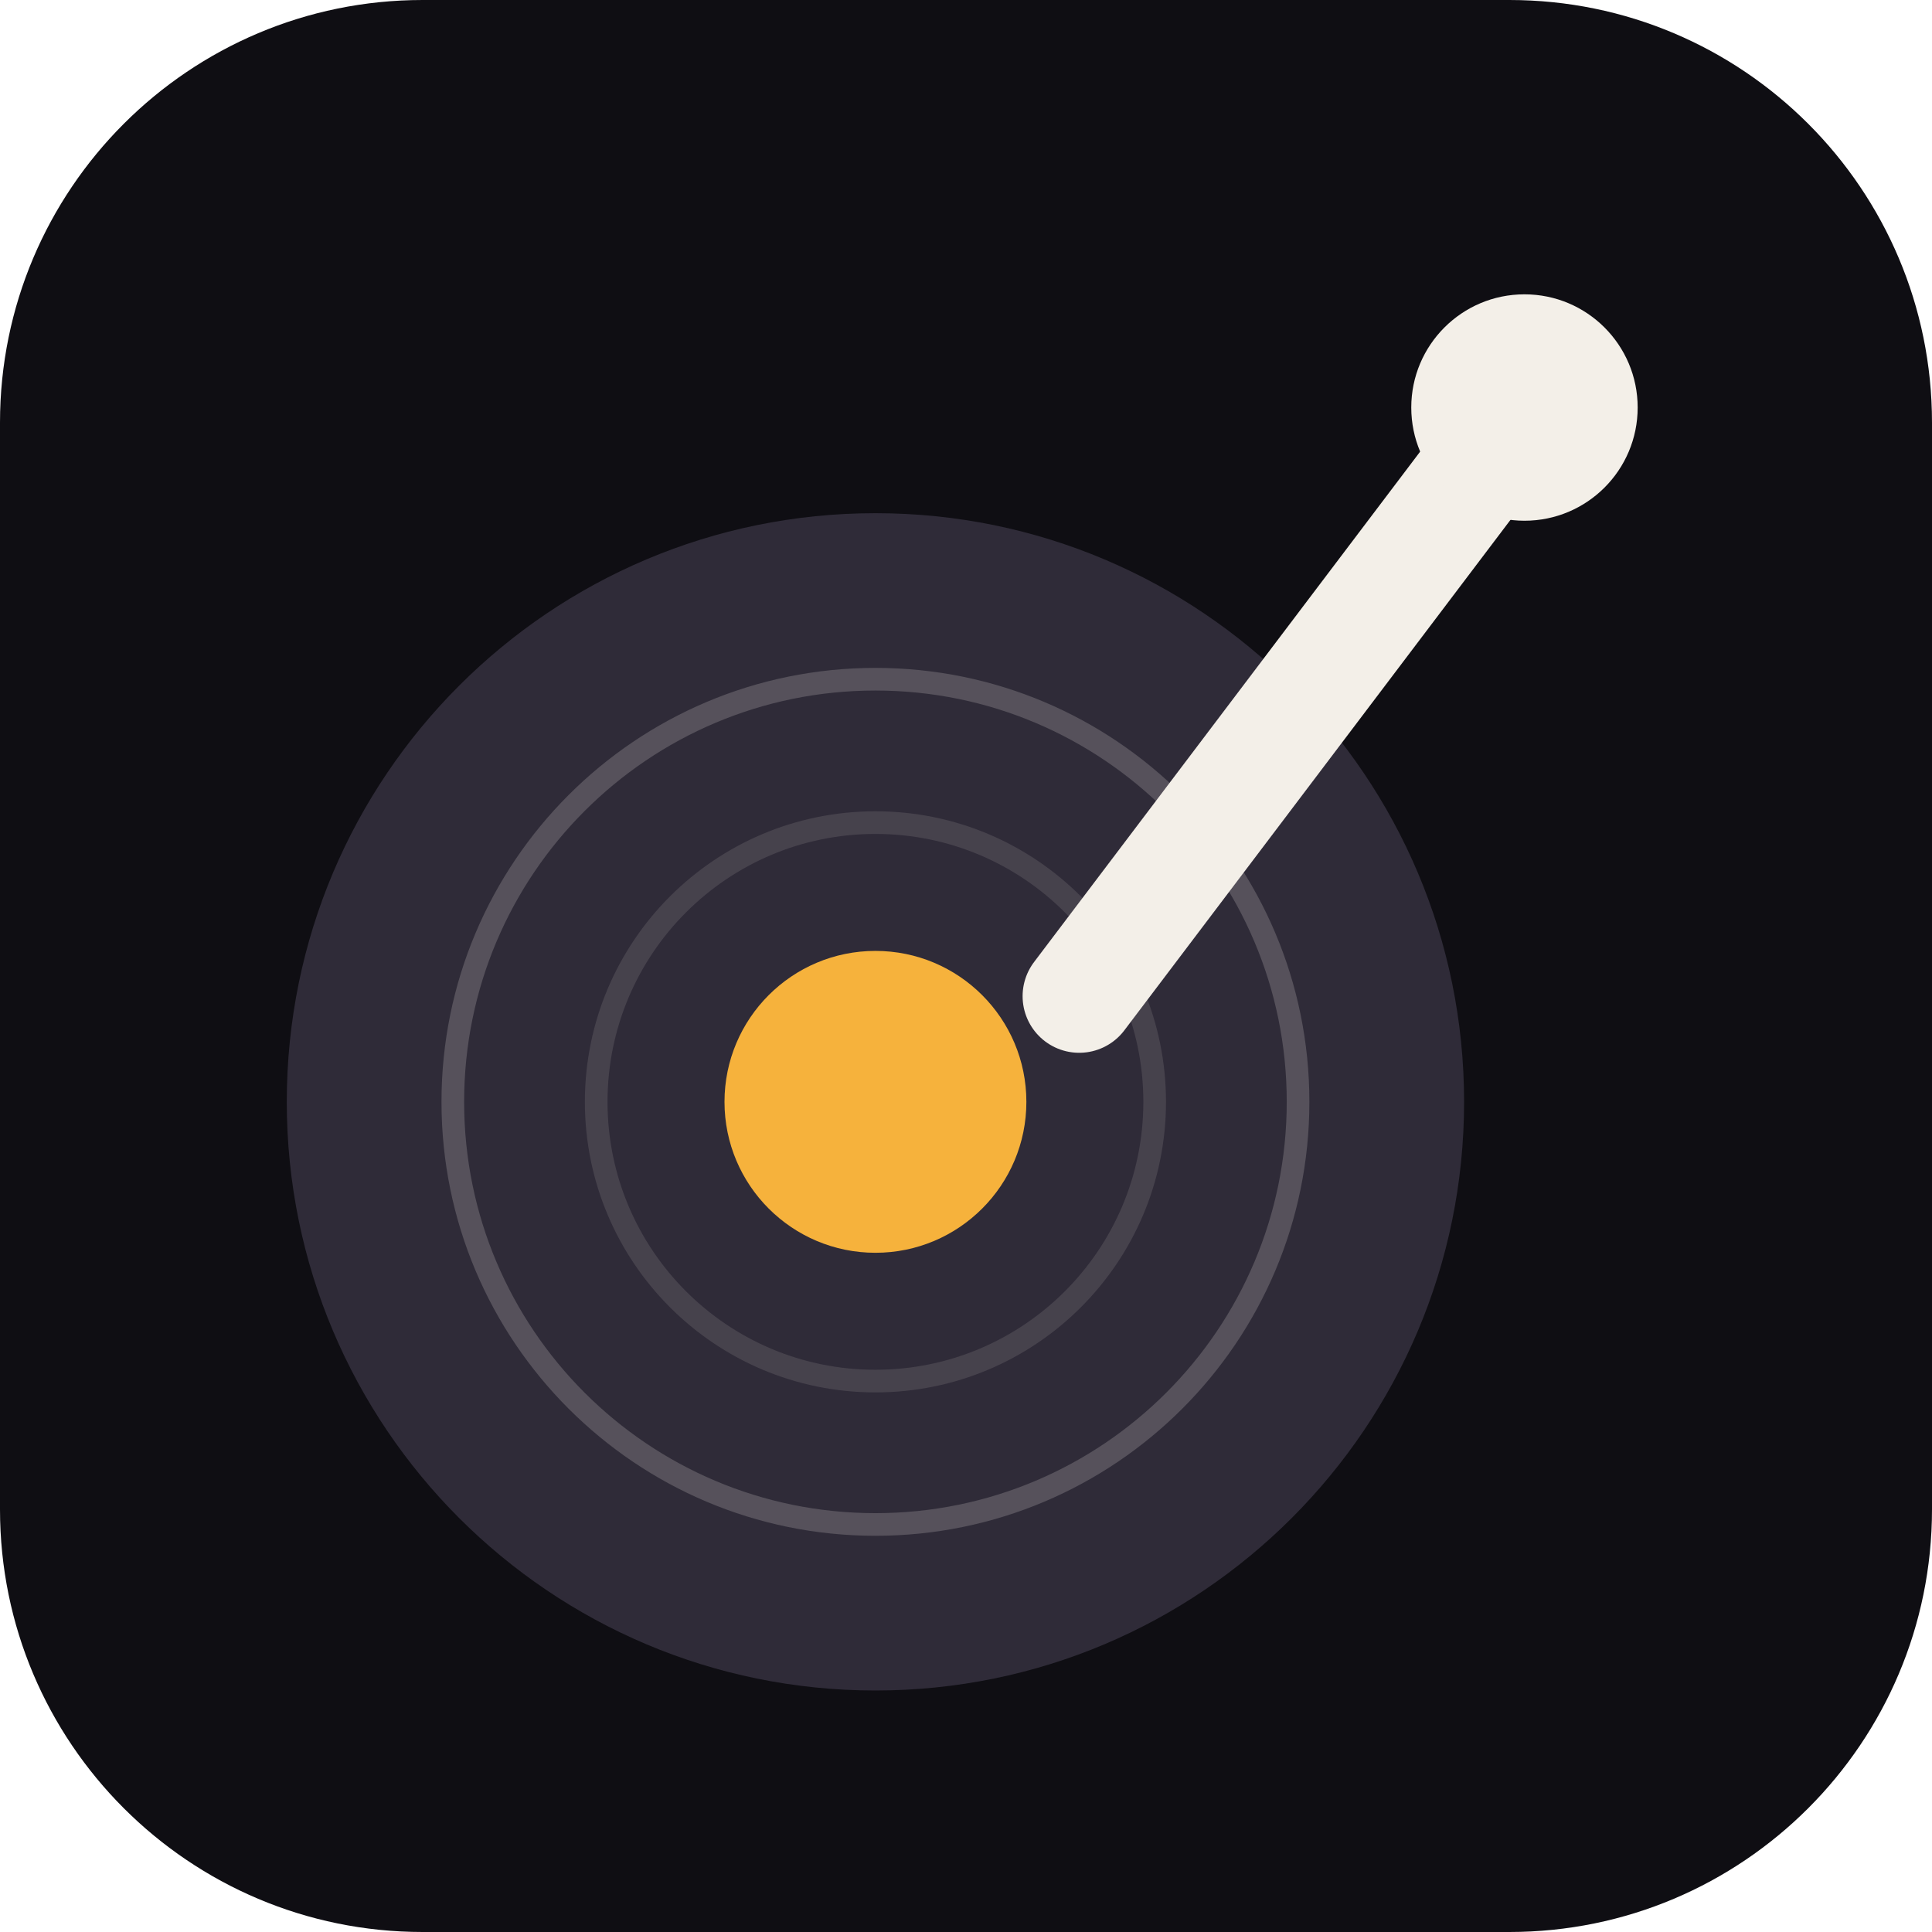
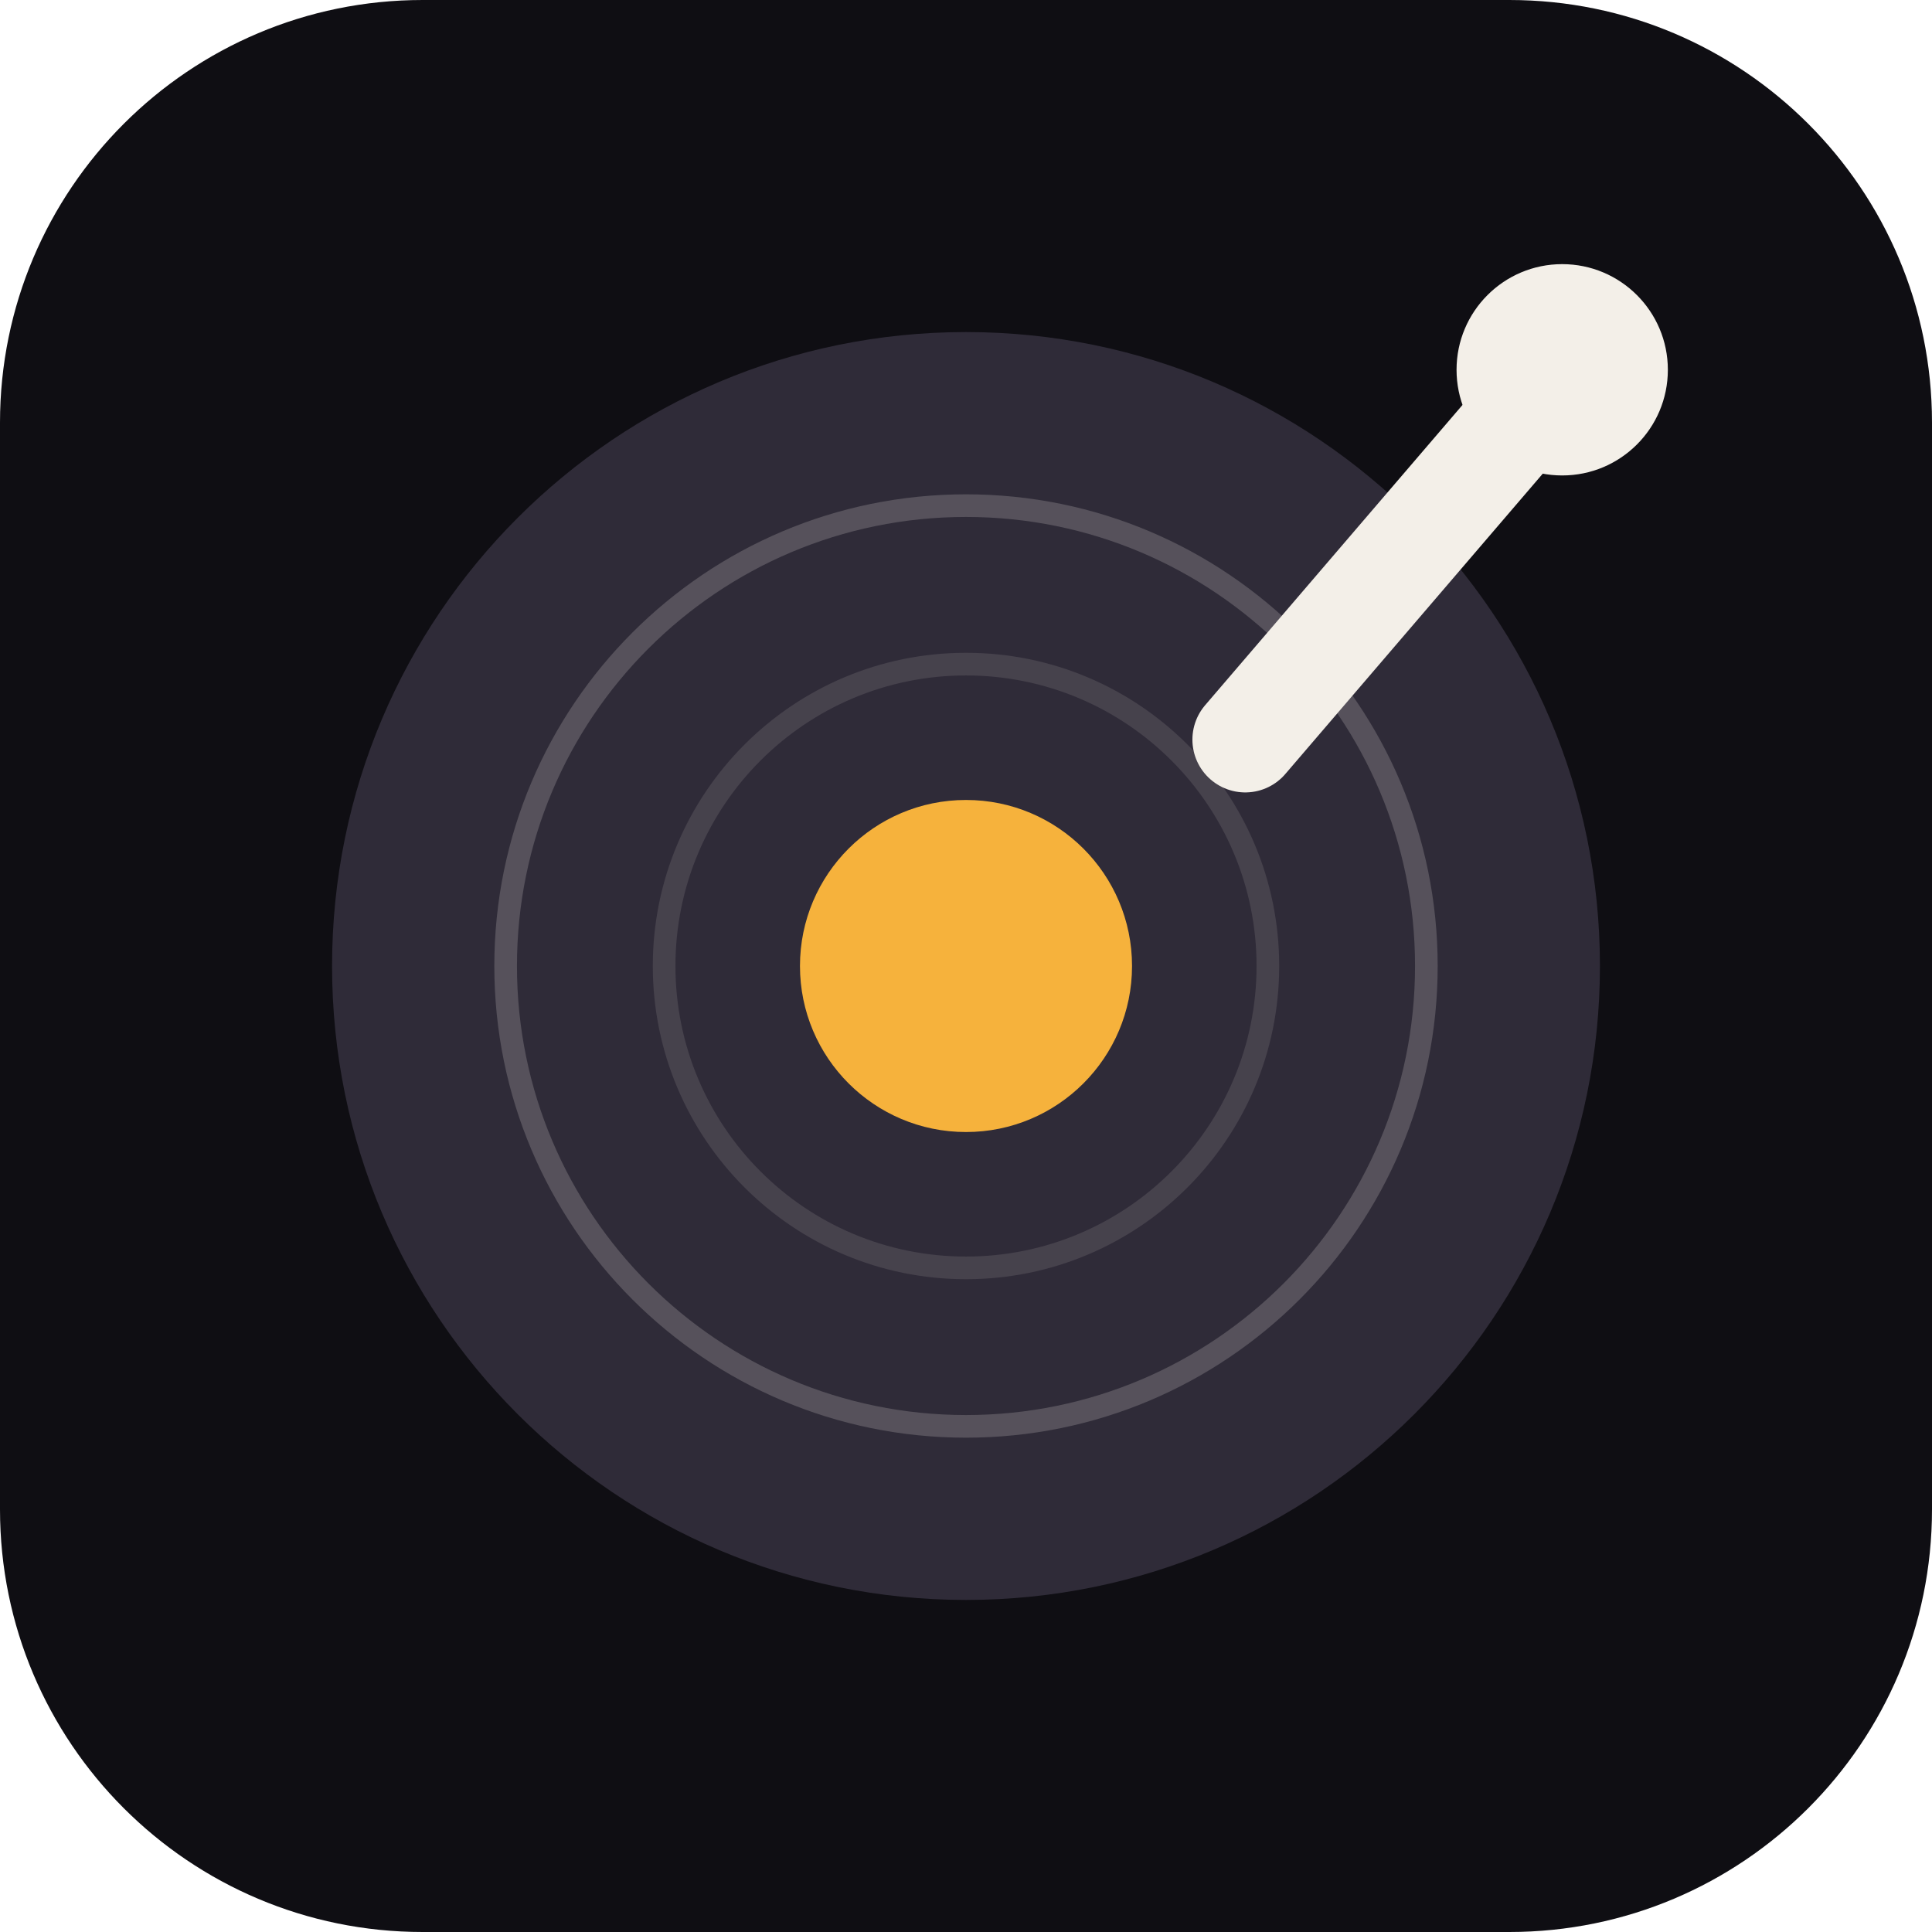
<svg xmlns="http://www.w3.org/2000/svg" viewBox="0 0 512 512">
  <rect width="512" height="512" rx="112" fill="#0F0E13" />
-   <circle cx="232" cy="292" r="156" fill="#2F2B38" />
-   <circle cx="232" cy="292" r="112" fill="none" stroke="#F3EFE8" stroke-opacity=".2" stroke-width="6" />
-   <circle cx="232" cy="292" r="74" fill="none" stroke="#F3EFE8" stroke-opacity=".12" stroke-width="6" />
-   <circle cx="232" cy="292" r="40" fill="#F6B23C" />
-   <path d="M404 108 286 264" stroke="#F3EFE8" stroke-width="30" stroke-linecap="round" />
-   <circle cx="404" cy="108" r="30" fill="#F3EFE8" />
+   <circle cx="256" cy="256" r="168" fill="#2F2B38" />
+   <circle cx="256" cy="256" r="122" fill="none" stroke="#F3EFE8" stroke-opacity=".2" stroke-width="6" />
+   <circle cx="256" cy="256" r="80" fill="none" stroke="#F3EFE8" stroke-opacity=".12" stroke-width="6" />
+   <circle cx="256" cy="256" r="44" fill="#F6B23C" />
+   <path d="M414 98 330 196" stroke="#F3EFE8" stroke-width="28" stroke-linecap="round" />
+   <circle cx="414" cy="98" r="28" fill="#F3EFE8" />
</svg>
